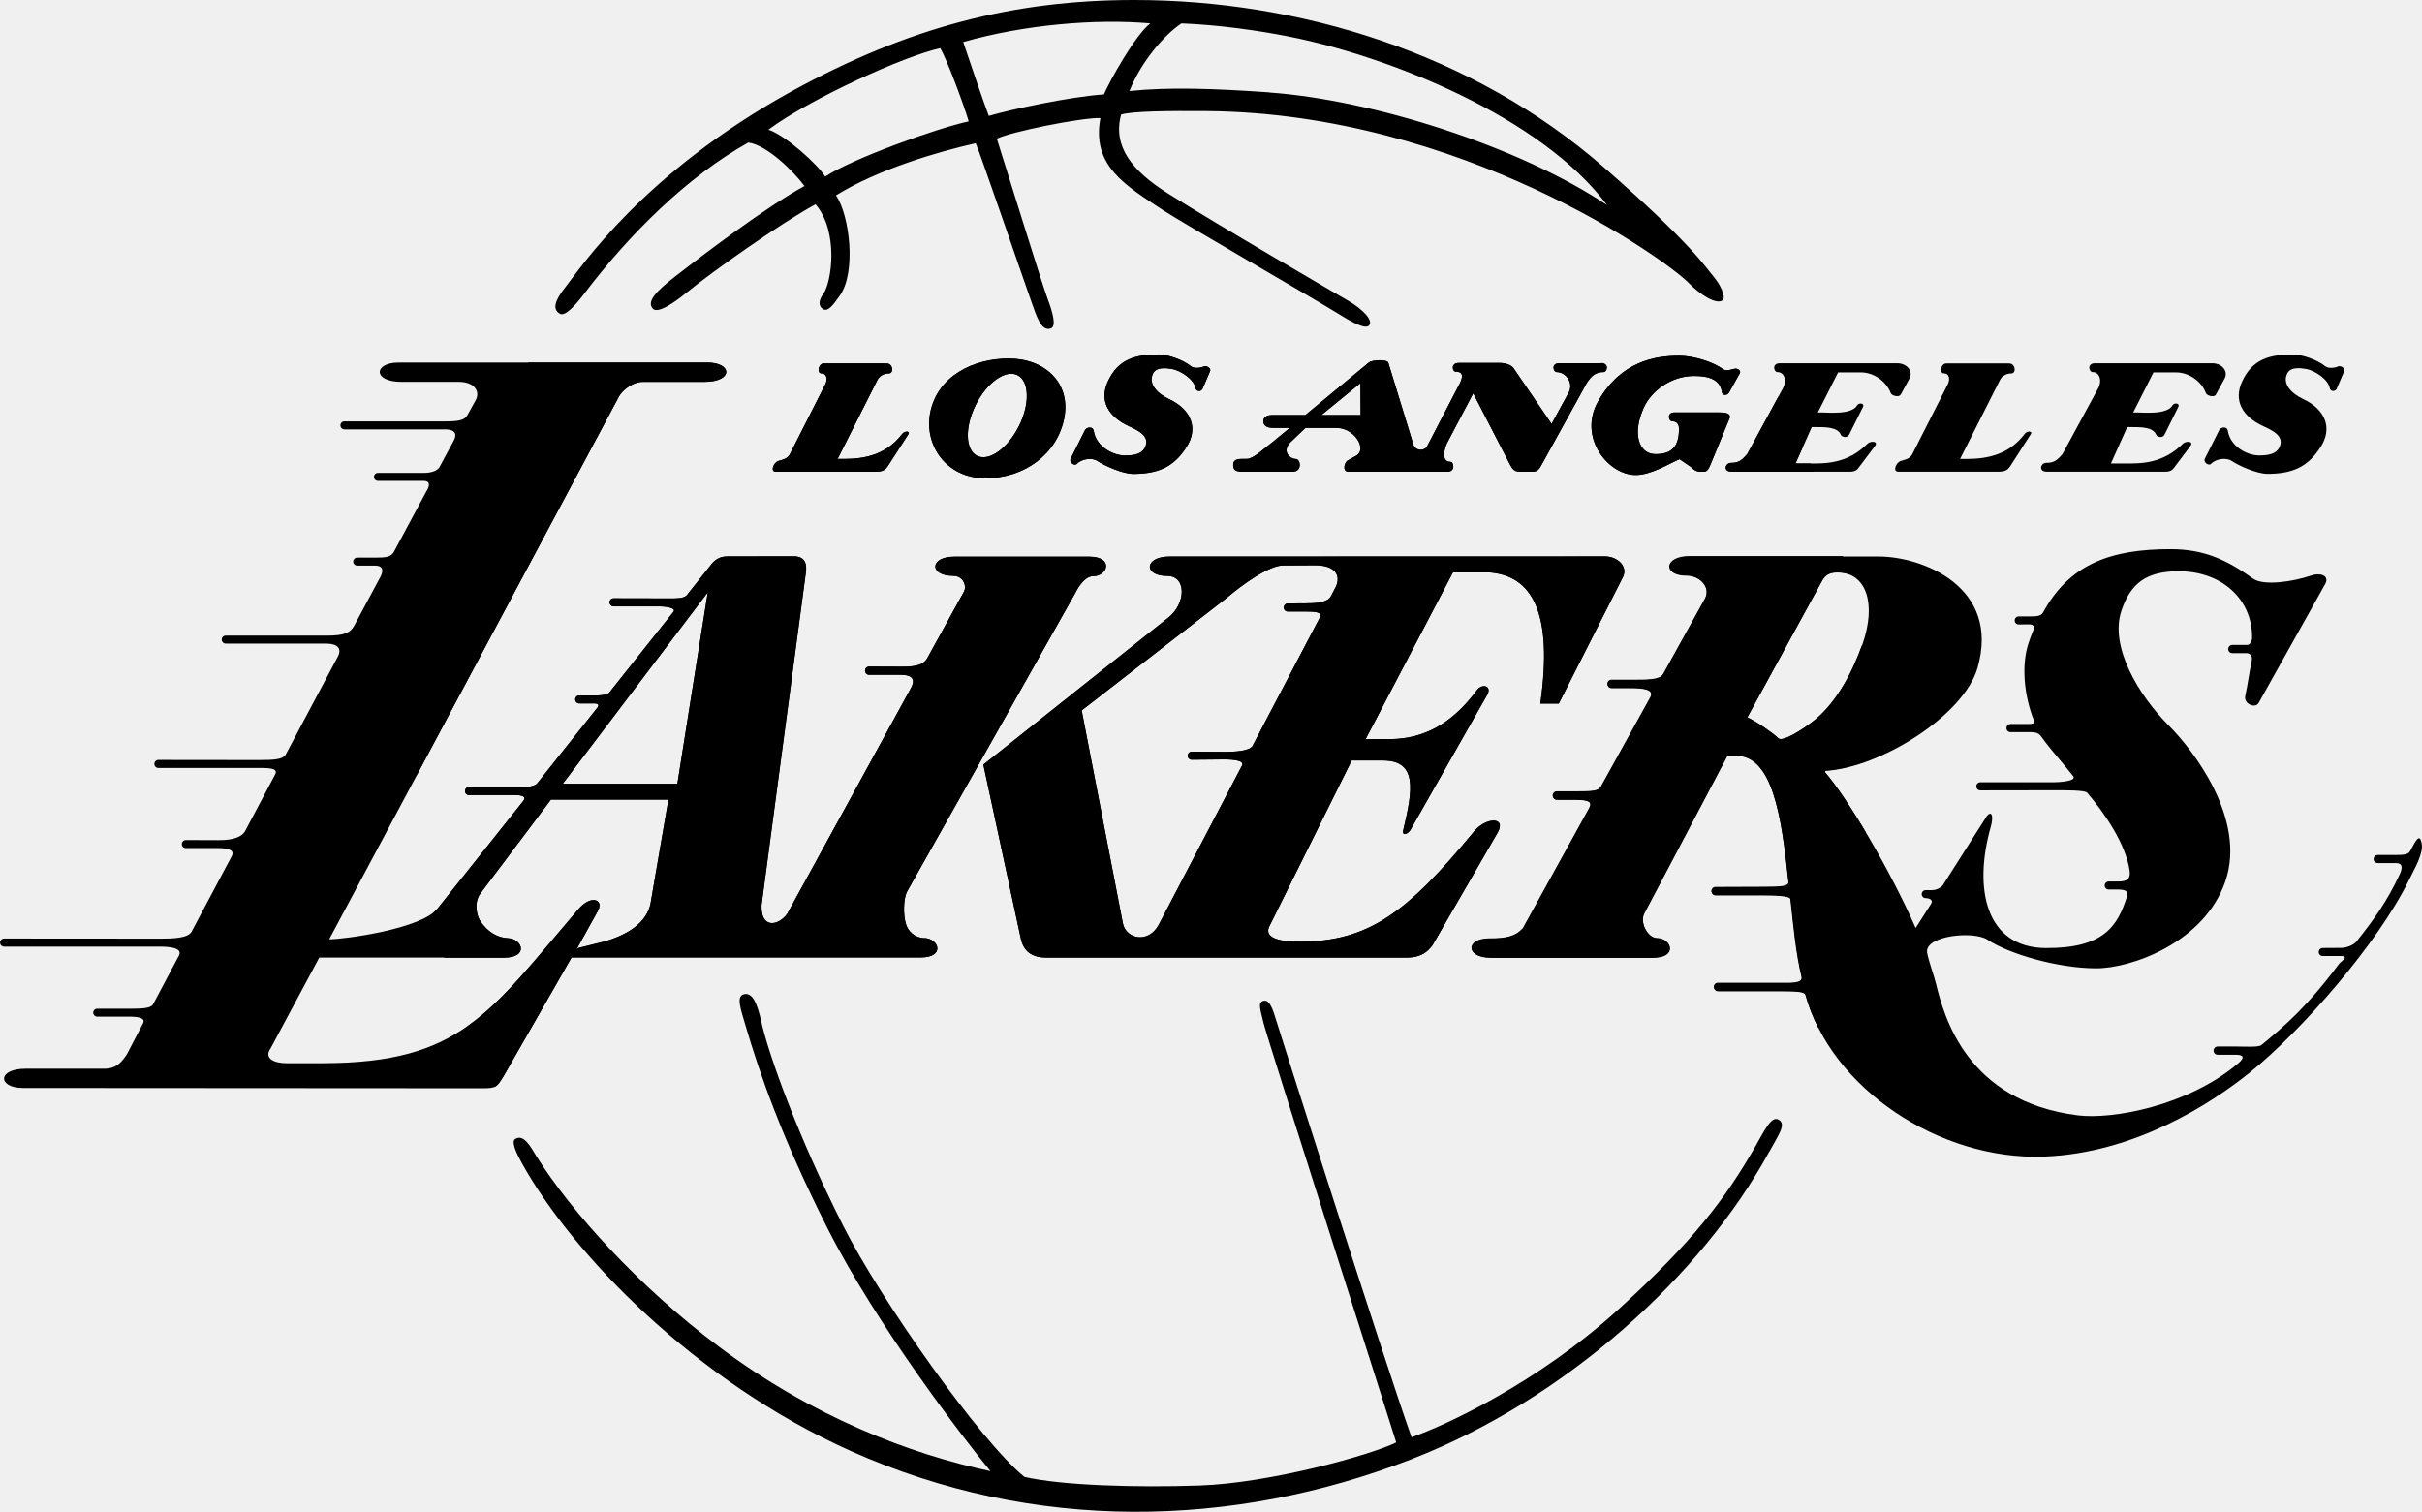
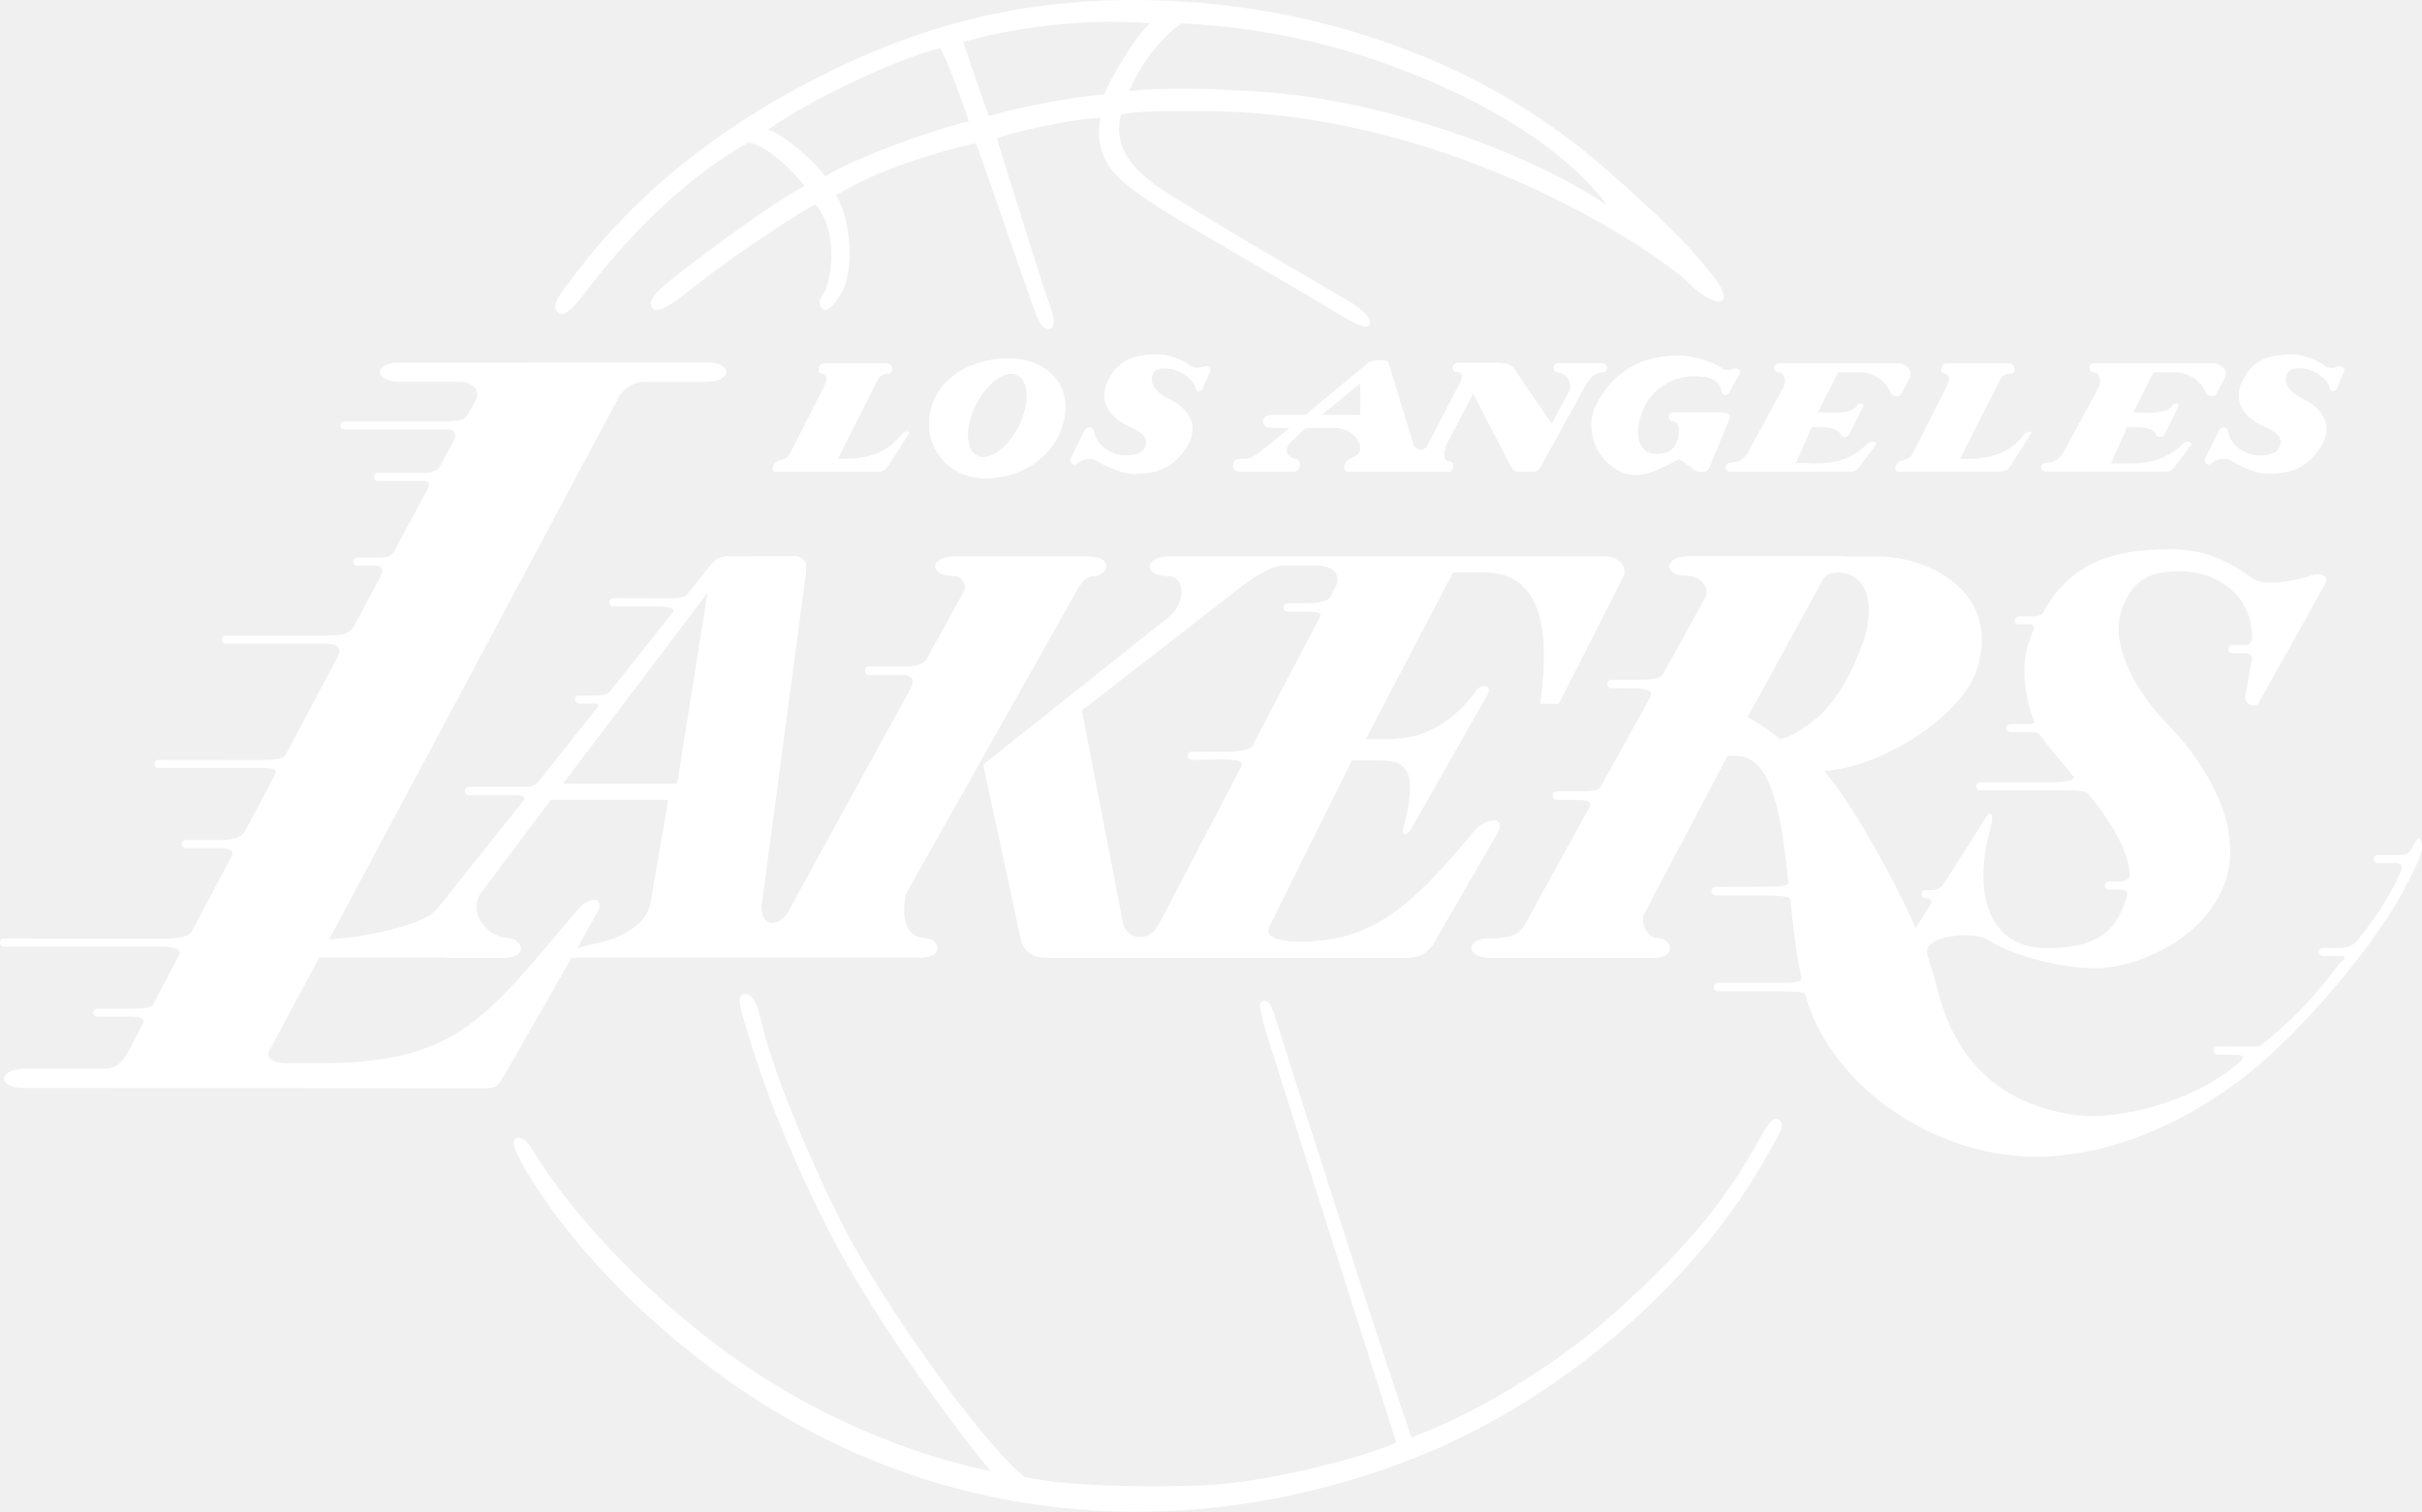
<svg xmlns="http://www.w3.org/2000/svg" id="Layer_1" version="1.1" viewBox="0 0 412.02 257.21">
  <defs>
    <style>
      .st0 {
        mask: url(#mask);
      }

-       .st1 {
+       .st1, .st2 {
        fill: #fff;
-       }
- 
-       .st1, .st2 {
        fill-rule: evenodd;
      }

      .st3 {
        mask: url(#mask-2);
      }

      .st4 {
        mask: url(#mask-3);
      }

      .st5 {
        mask: url(#mask-4);
      }

      .st6 {
        mask: url(#mask-5);
      }

      .st7 {
        mask: url(#mask-7);
      }

      .st8 {
        mask: url(#mask-6);
      }

      .st9 {
        mask: url(#mask-1);
      }

      .st10 {
        mask: url(#mask-9);
      }

      .st11 {
        mask: url(#mask-8);
      }

      .st12 {
        mask: url(#mask-10);
      }

      .st13 {
        mask: url(#mask-11);
      }
    </style>
    <mask id="mask" x="70.9" y="2.94" width="247.17" height="251.22" maskUnits="userSpaceOnUse">
      <g id="b">
        <path id="a" class="st1" d="M194.48,254.17c68.26,0,123.59-56.24,123.59-125.61S262.74,2.94,194.48,2.94c-68.24,0-123.58,56.24-123.58,125.61s55.33,125.61,123.58,125.61" />
      </g>
    </mask>
    <mask id="mask-1" x=".01" y="2.94" width="318.06" height="251.22" maskUnits="userSpaceOnUse">
      <g id="d">
        <path id="c" class="st1" d="M194.48,254.17c68.26,0,123.59-56.24,123.59-125.61S262.74,2.94,194.48,2.94c-68.24,0-123.58,56.24-123.58,125.61s55.33,125.61,123.58,125.61" />
      </g>
    </mask>
    <mask id="mask-2" x="70.9" y="2.94" width="341.08" height="251.22" maskUnits="userSpaceOnUse">
      <g id="f">
        <path id="e" class="st1" d="M194.48,254.17c68.26,0,123.59-56.24,123.59-125.61S262.74,2.94,194.48,2.94c-68.24,0-123.58,56.24-123.58,125.61s55.33,125.61,123.58,125.61" />
      </g>
    </mask>
    <mask id="mask-3" x="70.9" y="2.94" width="247.17" height="251.22" maskUnits="userSpaceOnUse">
      <g id="h">
        <path id="g" class="st1" d="M194.48,254.17c68.26,0,123.59-56.24,123.59-125.61S262.74,2.94,194.48,2.94c-68.24,0-123.58,56.24-123.58,125.61s55.33,125.61,123.58,125.61" />
      </g>
    </mask>
    <mask id="mask-4" x="70.9" y="2.94" width="247.17" height="251.22" maskUnits="userSpaceOnUse">
      <g id="j">
        <path id="i" class="st1" d="M194.48,254.17c68.26,0,123.59-56.24,123.59-125.61S262.74,2.94,194.48,2.94c-68.24,0-123.58,56.24-123.58,125.61s55.33,125.61,123.58,125.61" />
      </g>
    </mask>
    <mask id="mask-5" x="70.9" y="2.94" width="254.13" height="251.22" maskUnits="userSpaceOnUse">
      <g id="l">
        <path id="k" class="st1" d="M194.48,254.17c68.26,0,123.59-56.24,123.59-125.61S262.74,2.94,194.48,2.94c-68.24,0-123.58,56.24-123.58,125.61s55.33,125.61,123.58,125.61" />
      </g>
    </mask>
    <mask id="mask-6" x="70.9" y="2.94" width="247.17" height="251.22" maskUnits="userSpaceOnUse">
      <g id="n">
        <path id="m" class="st1" d="M194.48,254.17c68.26,0,123.59-56.24,123.59-125.61S262.74,2.94,194.48,2.94c-68.24,0-123.58,56.24-123.58,125.61s55.33,125.61,123.58,125.61" />
      </g>
    </mask>
    <mask id="mask-7" x="70.9" y="2.94" width="247.17" height="251.22" maskUnits="userSpaceOnUse">
      <g id="p">
        <path id="o" class="st1" d="M194.48,254.17c68.26,0,123.59-56.24,123.59-125.61S262.74,2.94,194.48,2.94c-68.24,0-123.58,56.24-123.58,125.61s55.33,125.61,123.58,125.61" />
      </g>
    </mask>
    <mask id="mask-8" x="70.9" y="2.94" width="247.17" height="251.22" maskUnits="userSpaceOnUse">
      <g id="r">
        <path id="q" class="st1" d="M194.48,254.17c68.26,0,123.59-56.24,123.59-125.61S262.74,2.94,194.48,2.94c-68.24,0-123.58,56.24-123.58,125.61s55.33,125.61,123.58,125.61" />
      </g>
    </mask>
    <mask id="mask-9" x="70.9" y="2.94" width="327.95" height="251.22" maskUnits="userSpaceOnUse">
      <g id="t">
        <path id="s" class="st1" d="M194.48,254.17c68.26,0,123.59-56.24,123.59-125.61S262.74,2.94,194.48,2.94c-68.24,0-123.58,56.24-123.58,125.61s55.33,125.61,123.58,125.61" />
      </g>
    </mask>
    <mask id="mask-10" x="70.9" y="2.94" width="274.68" height="251.22" maskUnits="userSpaceOnUse">
      <g id="v">
        <path id="u" class="st1" d="M194.48,254.17c68.26,0,123.59-56.24,123.59-125.61S262.74,2.94,194.48,2.94c-68.24,0-123.58,56.24-123.58,125.61s55.33,125.61,123.58,125.61" />
      </g>
    </mask>
    <mask id="mask-11" x="70.9" y="2.94" width="307.73" height="251.22" maskUnits="userSpaceOnUse">
      <g id="x">
        <path id="w" class="st1" d="M318.07,128.55c0-69.37-55.33-125.61-123.59-125.61-68.24,0-123.58,56.24-123.58,125.61s55.33,125.61,123.58,125.61,123.59-56.24,123.59-125.61Z" />
      </g>
    </mask>
  </defs>
  <path class="st2" d="M250.81,141.41c-11.54,14.02-18.09,18.82-29.82,18.82-3.99,0-6.07-.89-4.95-2.83l13.91-28h5.3c5.92,0,5.1,5,3.49,11.76-.28.95.43,1,1.13.18l13.22-23.26c.65-1.47-1.02-1.75-1.84-.65-6.62,9-13.6,8.33-16.53,8.33h-2.4l14.86-28.38h5.99c7.54.47,11.05,6.88,8.87,22.34h3.14l10.92-21.55c.89-1.82-.97-3.49-3.03-3.49l-74.12.02c-4.29,0-4.48,3.3-.36,3.3,3.34,0,3.16,4.78.16,7.1l-31.46,25.01,6.36,29.53c.46,2.23,1.9,3.29,4.35,3.29h61.29c2.53,0,3.57-1.03,4.39-2.08l11.1-19.19c1.54-2.76-2.03-2.58-3.96-.24M208.14,127.94l-5.4-.03c-.37,0-.68.3-.68.68s.31.68.68.68l5.47-.05c1.85,0,3.55.24,3.08,1.06l-14.17,27.09c-1.76,3.23-5.49,2.4-6.08-.18l-7.02-36.31,24.69-19.16c2.45-2.11,7.17-5.54,9.58-5.51l5.38-.03c3.27-.02,4.44,1.52,3.66,3.5l-.95,1.83c-.62,1.03-2.55,1.15-4.2,1.15l-3.1.02c-.39,0-.69.3-.69.69s.3.68.69.68h3.06c1.32,0,2.98.04,2.37,1.03l-11.45,21.85c-.53.86-2.91,1.01-4.92,1.01" />
  <path class="st2" d="M157.25,159.63c-1.67-.06-2.74-1.19-3.1-2.3-.53-1.58-.48-4.38.15-5.62l28.6-50.77c.46-.94,1.62-2.9,3.04-2.9,2.52,0,3.61-3.33-.67-3.33h-22.9c-4.28,0-4.32,3.26-.22,3.26,1.67,0,2.34,1.64,1.86,2.64l-6.32,11.48c-.79,1.26-2.54,1.35-4.39,1.35l-5.46-.02c-.38,0-.68.31-.68.69s.3.7.68.7h5.41c1.46,0,2.63.44,1.79,2.14l-21.1,38.52c-1.52,2.12-4.55,2.59-4.38-1.47l7.51-56.38c.29-1.76-.17-2.96-2.05-2.96l-11.32.02c-1.36,0-2.19.66-2.84,1.54l-4.05,5.09c-.53.53-1.67.52-2.92.52l-9.51-.02c-.38,0-.68.31-.68.68s.3.69.68.69h7.76c1.38,0,2.99.31,2.4.96l-10.89,13.71c-.33.37-1.38.48-2.03.48h-3.07c-.38,0-.69.3-.69.68s.31.68.69.68h2.57c.8,0,.8.4.49.76l-10.24,12.87c-.52.5-1.55.6-2.54.6h-9.04c-.37-.01-.68.29-.68.68s.31.68.68.68h7.76c1.18,0,2.09.21,1.47,1.01l-14.55,18.27c-2.73,3.49-15.9,5.26-18.47,5.26l49.2-92.17c.47-1.06,2.3-2.68,4.18-2.68h10.45c4.93,0,4.79-3.28.51-3.28h-52.52c-4.28,0-4.45,3.28.47,3.28h9.73c2.76,0,3.65,1.67,2.94,3.04l-1.4,2.54c-.46.82-1.12,1.15-3.78,1.15h-17.19c-.38,0-.68.29-.68.67s.3.69.68.69h17.14c.93,0,2.32.25,1.45,1.93l-2.41,4.47c-.41.68-1.46,1-2.67,1h-7.79c-.39-.01-.69.3-.69.67,0,.39.3.69.68.69h7.75c1.1,0,1.14.74.49,1.77l-5.53,10.3c-.47.88-1.37.99-3.13.99h-3.1c-.38-.01-.69.29-.69.68s.31.68.69.68h3.06c1.16,0,1.47.66.95,1.77l-4.54,8.46c-.67,1.2-1.64,1.68-4.66,1.68h-17.18c-.39-.01-.69.29-.69.67s.3.69.69.69h17.14c1.94.03,2.65.88,1.89,2.27l-8.88,16.69c-.53.74-1.97.85-4.44.85l-17.18-.02c-.38,0-.68.31-.68.69s.3.68.68.68h17.14c2.05,0,3.3.1,2.68,1.18l-5.1,9.63c-.94,1.47-3.58,1.47-4.6,1.47l-5.45-.02c-.37,0-.68.31-.68.69s.31.68.68.68h5.4c1.92,0,2.92.34,2.42,1.36l-6.83,12.85c-.61,1.14-3.28,1.2-5.34,1.2l-26.56-.02c-.37,0-.69.31-.69.7s.32.68.69.68h26.53c1.76.01,3.98.23,3.15,1.63l-4.35,8.2c-.41.68-1.9.73-4.04.73h-5.44c-.38-.01-.69.29-.69.67s.31.68.69.68h5.41c1.31,0,2.92.15,2.36,1.16l-2.73,5.24c-.88,1.3-1.75,2.46-3.86,2.46H4.39c-4.93,0-4.76,3.28-.48,3.28l78.28.05c2.29,0,2.36-.3,3.44-1.99l11.61-20.27h59.33c4.29.02,3.19-3.22.68-3.3h0ZM110.7,153.59c-.58,3.34-3.94,5.55-8.17,6.68l-4.36,1.08,3.58-6.46c.94-1.76-1.12-2.79-3.38-.18-15.15,17.68-19.99,26.13-43.35,26.19h-6.28c-1.9.01-3.99-.73-2.69-2.55l8.26-15.42h31.4c4.29,0,3.19-3.23.67-3.31-1.66-.06-3.48-1.01-4.76-3.05-.36-.56-1.14-2.8.08-4.53l12.02-16h19.99l-3.02,17.54h0ZM115.23,133.36h-19.5l24.67-32.58-5.17,32.57h0Z" />
  <path class="st2" d="M411.95,143.43c-.32-1.61-.9-.63-1.96,1.4-.33.62-1.36.64-2.38.64h-3.13c-.38.01-.69.32-.69.71,0,.37.31.67.69.67h3.09c1.16,0,1.19.79.64,1.96-2.16,4.61-4.39,7.69-7.34,11.39-.46.58-1.65,1.08-2.59,1.08l-3.15.02c-.38,0-.68.31-.68.69s.3.68.68.68h3.09c1.55,0-.02.95-.28,1.3-5.47,7.32-9.25,10.58-13.26,13.86-.47.38-2.74.24-4.33.23h-3.11c-.37.01-.68.32-.68.71,0,.37.31.69.68.69h3.07c2.34,0,.58,1.35.23,1.64-8.54,7.12-21.24,9.4-27.05,8.68-18.87-2.37-22.76-16.71-24.16-22.44-.28-1.2-1.19-3.66-1.49-5.17-.58-2.99,7.93-3.85,10.28-2.27,3.56,2.39,11.88,4.84,18.42,4.86,6.05.02,18.44-4.38,22.02-14.78,3.67-10.65-5.54-22.47-9.63-26.54-5.19-5.21-10.11-13.49-8.03-19.57,1.56-4.59,4.17-6.67,9.75-6.67,7.22,0,12.47,4.65,12.47,11.24,0,.59-.35,1.29-.83,1.29h-2.55c-.38,0-.69.33-.69.71s.31.69.69.69h2.39c.68,0,1.1.51.92,1.33-.46,2.2-.62,3.76-1.1,5.97-.28,1.28,1.6,2.17,2.25,1.23l11.35-20.29c.83-1.53-1-1.94-2.34-1.46-3.11,1.07-8.16,1.83-9.95.53-4.25-3.04-8.12-5-14.03-5-10.09,0-17.16,2.48-21.69,10.8-.35.65-1.34.64-2.19.64h-1.94c-.38,0-.68.3-.68.69s.3.68.68.68l1.65-.02c.7,0,1.18.2.83,1.02-.31.75-.6,1.53-.86,2.35-1.14,3.6-.77,8.65,1.03,13.15.12.3-.27.44-.96.44h-3.08c-.38,0-.69.31-.69.7s.3.68.68.68h3.09c1.4,0,1.73.15,2.31.97,1.6,2.24,3.23,3.91,5.27,6.52.65.81-2.11,1.05-3.57,1.04h-12.23c-.39,0-.68.31-.68.69s.29.69.68.69l12.38-.02c1.99,0,5.4-.03,5.79.41,2.98,3.46,6.61,8.79,7.23,13.28.17,1.3-.31,1.84-1.9,1.84h-1.66c-.38,0-.68.3-.68.68s.3.68.68.68h1.46c1.27,0,1.95.21,1.66,1.16-1.61,5.13-4.01,8.85-13.81,8.8-10.27-.06-12.36-10.15-9.36-20.67.59-2.09-.02-2.99-.97-1.34l-7.15,11.25c-.17.27-.86.91-1.95.91h-1.01c-.39,0-.68.3-.68.68s.31.68.68.68c.9,0,1.26.48.9.99l-2.61,4.09c-4.34-9.89-11.57-22.08-15.43-26.52l.06-.21c9.53-.58,23.58-9.51,25.89-17.5,3.99-13.86-9.45-18.98-16.79-18.98h-32.2c-4.28,0-4.6,3.26-.49,3.26,2.22,0,4.15,1.94,3.18,3.91l-7.13,12.87c-.59,1.05-2.81.99-5.68.99h-3.13c-.38,0-.68.31-.68.7s.31.68.68.68h3.07c2.05,0,4.32.12,3.55,1.6l-8.43,15.24c-.4.71-1.5.77-4.37.77h-3.11c-.38,0-.69.33-.69.71s.31.68.69.68h3.04c2.27,0,3.11.3,2.46,1.47l-11.27,20.41c-1.34,1.46-2.95,1.74-5.7,1.74-4.11,0-4.07,3.26.22,3.26h27.58c4.28,0,3.2-3.31.66-3.31-1.48,0-3.05-2.73-2.06-4.37l14.08-26.7h1.43c6.26,0,7.78,10.29,8.95,21.52.09.81-1.44.84-4.56.84l-7.82.03c-.38,0-.69.3-.69.68s.3.69.69.69h7.74c2.06,0,4.94.02,5.01.67.54,4.93.94,9.27,1.89,13.22.29,1.23-1.9,1.04-4.25,1.04h-9.97c-.38.01-.69.33-.69.69,0,.39.3.69.69.69h9.96c3.13.01,4.74.01,4.92.65,4.28,15.76,22.68,28.16,40.57,27.47,15.35-.58,28.33-8.95,34.95-14.28,8.84-7.1,21.81-21.96,27.1-32.76.95-1.98,2.52-4.52,2.16-6.28M308.76,122.5c-2.15,1.76-5.54,3.8-6.2,3.15-.92-.91-3.77-2.88-5.3-3.58l12.79-23.39c.53-.82,1.14-1.27,2.55-1.27,4.97,0,6.6,5.4,4.26,12.13-1.64,4.71-4.3,9.83-8.1,12.96" />
  <path class="st2" d="M153.44,73.88c-2.59,3.35-6.02,4.21-9.87,4.21h-1.08l6.78-13.45c.32-.62,1.04-1.1,1.93-1.1s.74-1.7-.37-1.7h-10.7c-.91,0-1.23,1.69-.38,1.69.91,0,1.08,1.01.64,1.86l-6.08,11.99c-.41.65-1.09.82-1.83,1.02-.9.23-1.52,1.85-.5,1.85h17.07c1.32,0,1.63-.48,1.98-.96l3.44-5.33c.49-.64-.54-.73-1.04-.09" />
  <path class="st2" d="M204.87,62.31c-.52.29-1.74.44-2.28,0-1.36-1.13-4.04-2-5.44-2-4.02,0-6.94.79-8.69,4.6-1.49,3.25.04,5.96,3.59,7.6,1.54.72,3.58,1.65,2.79,3.49-.57,1.36-2.14,1.5-3.57,1.49-1.9-.02-4.77-1.46-5.21-4.15-.15-.88-1.17-.67-1.47-.21l-2.43,4.85c-.38.64.62,1.35,1.02.94.82-.88,2.6-1.1,3.48-.51,1.22.81,4.34,2.23,6.18,2.21,4.08-.03,6.78-1.07,9.01-4.58,2.04-3.19.79-6.36-2.94-8.12-1.97-.92-3.65-2.56-2.77-4.37.58-1.17,2.32-.92,3.19-.77,1.67.29,3.8,1.85,4.04,3.23.1.59.84.7,1.18.18l1.28-2.99c.29-.58-.65-1.03-.97-.86" />
  <path class="st2" d="M323.35,67.13l1.49-2.74c.65-1.21-.41-2.58-2.12-2.58h-19.93c-1.43,0-1.02,1.5-.44,1.5,1.28,0,1.66,1.57.88,2.89l-5.99,11.04c-.9,1.06-1.47,1.51-2.75,1.51-1.03,0-1.4,1.5.04,1.5h20.2c.82,0,1.18-.29,1.47-.7l2.75-3.65c.67-.88-.78-.88-1.22-.44-3.48,3.49-7.21,3.4-9.92,3.4h-2.36l2.76-6.19h.6c1.77,0,3.82-.02,4.36,1.34.14.32,1.01.58,1.37,0l2.36-4.73c.38-.7-.67-.82-.97-.32-.92,1.66-5.02,1.21-6.09,1.21h-.6l3.45-6.81h3.84c2.38,0,4.44,1.68,5.12,3.53.16.44,1.43.79,1.69.23" />
  <path class="st2" d="M272.34,61.81h-7.09c-1.44,0-1.01,1.5-.43,1.5,1.52,0,2.9,1.78,2.07,3.43l-2.94,5.38-6.48-9.5c-.43-.58-1.45-.87-2.33-.87h-6.98c-1.43,0-1.1,1.49-.52,1.49,1.48,0,1.1,1.1.74,1.9l-5.57,10.72c-.36.86-1.86.97-2.34-.11l-4.3-14.05c-.17-.56-2.69-.53-3.33,0l-10.78,8.91h-5.6c-1.1,0-1.54.46-1.54,1.05s.42,1.13,1.59,1.13h2.92s-2.92,2.4-2.92,2.4c-1.61,1.2-3.27,2.87-4.39,2.87h-.67c-1.06,0-1.66.17-1.66,1.02s.45,1.14,1.45,1.14h8.7c1.64,0,1.32-2.14.5-2.14-.91,0-2.4-1.15-1.01-2.76l2.66-2.54h5.24c3.1,0,5.28,3.6,3.42,4.72l-1.43.79c-.68.35-.97,1.93,0,1.93h17c1.27,0,1.01-1.66.42-1.66-1.74,0-.92-2.51-.58-3.18l4.46-8.48,6.28,12.18c.4.76.78,1.14,1.51,1.14h2.4c.76,0,1.02-.44,1.37-1.03l7.14-12.93c1.16-2.31,2.04-2.98,3.49-2.98.59,0,1-1.52-.45-1.52l-.02.02ZM224.78,70.62l6.65-5.43.03,5.43h-6.68Z" />
  <path class="st2" d="M171.61,61c-5.98,0-12.14,2.95-13.37,9.23-1.07,5.47,2.71,11.14,9.4,11.14s12.23-4.17,13.41-10.2c1.18-6.06-3.32-10.17-9.42-10.17M173.32,72.52c-1.9,3.79-5.07,6.05-7.1,5.03-2.01-1.02-2.11-4.91-.21-8.7,1.89-3.78,5.06-6.04,7.09-5.02,2.02,1.02,2.12,4.91.23,8.7" />
  <path class="st2" d="M292.56,70.17h-7.68c-1.43,0-1.01,1.5-.44,1.5.61,0,1.18.32,1.18,1.29,0,3.11-1.31,4.3-3.99,4.3-2.92,0-3.98-3.55-2.01-7.91,1.26-2.79,4.59-5.39,8.53-5.39,2.43,0,4.47.52,4.77,2.79.08.56.92.56,1.2.04l1.83-3.27c.21-.35-.11-.76-.67-.8-.46-.03-1.52.58-2.2.07-1.54-1.14-4.88-2.26-7.41-2.26-4.13,0-9.89.94-13.78,7.7-3.51,6.12,1.61,12.58,6.36,12.59,2.64,0,5.7-1.95,7.46-2.69l1.96,1.34c.28.35.9.79,1.49.79h.73c.68,0,.95-.92,1.21-1.51l3.01-7.31c.39-.73.17-1.26-1.53-1.26" />
  <path class="st2" d="M397.82,62.31c-.52.29-1.74.44-2.27,0-1.36-1.13-4.04-2-5.44-2-4.02,0-6.94.79-8.69,4.6-1.5,3.25.04,5.96,3.59,7.6,1.55.72,3.59,1.65,2.8,3.49-.58,1.36-2.17,1.5-3.59,1.49-1.9-.02-4.77-1.46-5.22-4.15-.14-.88-1.17-.67-1.45-.21l-2.44,4.85c-.39.64.62,1.35,1.02.94.82-.88,2.61-1.1,3.49-.51,1.2.81,4.31,2.23,6.18,2.21,4.07-.03,6.76-1.07,8.99-4.58,2.05-3.19.79-6.36-2.93-8.12-1.97-.92-3.66-2.56-2.77-4.37.57-1.17,2.33-.92,3.2-.77,1.65.29,3.79,1.85,4.03,3.23.1.59.84.7,1.17.18l1.28-2.99c.29-.58-.65-1.03-.97-.86" />
  <path class="st2" d="M344.39,73.88c-2.58,3.35-6.02,4.21-9.87,4.21h-1.08l6.79-13.45c.32-.62,1.03-1.1,1.92-1.1s.74-1.7-.38-1.7h-10.69c-.91,0-1.23,1.69-.38,1.69.91,0,1.08,1.01.64,1.86l-6.08,11.99c-.42.65-1.08.82-1.83,1.02-.91.23-1.52,1.85-.5,1.85h17.08c1.32,0,1.64-.48,1.98-.96l3.42-5.33c.51-.64-.54-.73-1.04-.09" />
  <path class="st2" d="M370.15,63.36c2.38,0,4.44,1.68,5.11,3.53.15.44,1.43.8,1.7.24l1.49-2.74c.64-1.21-.42-2.58-2.12-2.58h-19.93c-1.43,0-1.02,1.5-.43,1.5,1.29,0,1.67,1.57.89,2.89l-5.99,11.04c-.89,1.06-1.47,1.51-2.75,1.51-1.02,0-1.39,1.5.06,1.5h20.2c.82,0,1.19-.29,1.48-.7l2.75-3.65c.67-.88-.78-.88-1.22-.44-3.49,3.49-7.23,3.4-9.93,3.4h-2.36l2.77-6.19h.59c1.77,0,3.82-.02,4.36,1.34.14.32,1.02.58,1.37,0l2.35-4.73c.39-.7-.68-.82-.96-.32-.94,1.66-5.03,1.21-6.11,1.21h-.58l3.45-6.81h3.84s-.02.01-.02.01Z" />
  <g class="st0">
    <path class="st2" d="M250.81,141.41c-11.54,14.02-18.09,18.82-29.82,18.82-4,0-6.07-.9-4.95-2.83l13.9-28.01h5.3c5.92,0,5.1,5,3.49,11.76-.29.95.43,1,1.13.18l13.22-23.27c.64-1.47-1.03-1.75-1.84-.64-6.62,9-13.6,8.33-16.53,8.33h-2.4l14.86-28.38h5.99c7.54.47,11.05,6.88,8.87,22.34h3.14l10.92-21.55c.88-1.82-.98-3.49-3.03-3.49l-74.12.02c-4.29,0-4.48,3.3-.37,3.3,3.33,0,3.16,4.79.16,7.1l-31.45,25.01,6.36,29.54c.46,2.23,1.9,3.29,4.35,3.29h61.29c2.53,0,3.57-1.03,4.39-2.08l11.1-19.19c1.54-2.76-2.02-2.59-3.96-.25M208.12,127.92l-5.4-.03c-.37,0-.68.3-.68.68s.31.68.68.68l5.47-.05c1.85,0,3.55.24,3.08,1.06l-14.17,27.1c-1.75,3.23-5.48,2.41-6.07-.18l-7.02-36.31,24.69-19.16c2.45-2.11,7.17-5.54,9.58-5.5l5.38-.03c3.27-.02,4.44,1.51,3.66,3.5l-.95,1.83c-.62,1.03-2.55,1.15-4.19,1.15l-3.1.02c-.38,0-.68.3-.68.69s.3.68.69.68h3.06c1.32,0,2.99.03,2.38,1.03l-11.45,21.85c-.53.85-2.91,1.01-4.92,1.01" />
  </g>
  <g class="st9">
    <path class="st2" d="M157.25,159.63c-1.67-.06-2.74-1.19-3.1-2.3-.53-1.58-.48-4.38.15-5.62l28.6-50.77c.46-.94,1.62-2.9,3.04-2.9,2.52,0,3.61-3.32-.67-3.32h-22.9c-4.28,0-4.33,3.26-.22,3.26,1.67,0,2.33,1.64,1.86,2.64l-6.33,11.48c-.79,1.25-2.54,1.35-4.39,1.35l-5.45-.02c-.38,0-.68.31-.68.69s.3.7.68.7h5.41c1.46,0,2.63.44,1.78,2.14l-21.11,38.5c-1.52,2.12-4.55,2.59-4.38-1.47l7.51-56.38c.29-1.76-.17-2.96-2.05-2.96l-11.31.02c-1.35,0-2.19.66-2.84,1.54l-4.04,5.09c-.53.53-1.67.52-2.93.52l-9.51-.02c-.38,0-.68.31-.68.68s.3.69.68.69h7.76c1.38,0,2.99.32,2.4.97l-10.89,13.71c-.33.37-1.38.48-2.03.48h-3.07c-.38-.01-.69.3-.69.67s.31.68.69.68h2.57c.79.01.8.4.48.76l-10.23,12.88c-.52.5-1.55.6-2.54.6h-9.04c-.37,0-.68.29-.68.68s.31.68.68.68h7.76c1.18,0,2.09.21,1.47,1l-14.55,18.28c-2.73,3.49-15.9,5.26-18.47,5.26l49.2-92.17c.47-1.06,2.3-2.68,4.18-2.68h10.45c4.93,0,4.79-3.28.51-3.28h-52.52c-4.28,0-4.45,3.28.47,3.28h9.73c2.76,0,3.65,1.67,2.94,3.04l-1.39,2.54c-.46.82-1.11,1.15-3.78,1.15h-17.18c-.38-.01-.68.29-.68.67s.31.69.69.69h17.14c.93,0,2.33.25,1.45,1.92l-2.41,4.47c-.4.68-1.46,1-2.67,1l-7.78-.02c-.38,0-.69.31-.69.68,0,.39.3.69.69.69h7.75c1.11.01,1.14.74.49,1.76l-5.53,10.3c-.47.88-1.37,1-3.13,1h-3.1c-.39-.01-.69.29-.69.68s.3.69.69.69h3.06c1.16,0,1.47.66.95,1.77l-4.55,8.46c-.68,1.2-1.64,1.68-4.67,1.68l-17.18-.02c-.39,0-.69.31-.69.69s.3.68.69.68h17.14c1.93.04,2.65.89,1.89,2.28l-8.87,16.69c-.52.74-1.97.85-4.44.85l-17.18-.02c-.38,0-.68.31-.68.7s.3.67.68.67h17.14c2.05,0,3.3.1,2.68,1.18l-5.1,9.63c-.95,1.47-3.58,1.47-4.61,1.47h-5.45c-.37-.01-.68.29-.68.68s.31.68.68.68h5.4c1.91,0,2.92.33,2.42,1.36l-6.83,12.85c-.62,1.14-3.28,1.2-5.34,1.2l-26.57-.02c-.37,0-.69.31-.69.69s.32.68.69.68h26.53c1.76,0,3.98.22,3.15,1.63l-4.35,8.21c-.41.68-1.9.73-4.05.73h-5.44c-.38,0-.69.29-.69.67s.31.68.69.68h5.41c1.31,0,2.92.15,2.36,1.16l-2.73,5.24c-.88,1.31-1.75,2.46-3.86,2.46H4.39c-4.93,0-4.76,3.28-.48,3.28l78.28.05c2.29,0,2.36-.3,3.44-2l11.6-20.26h59.33c4.29.01,3.18-3.22.67-3.3h0ZM110.7,153.59c-.58,3.35-3.94,5.56-8.17,6.68l-4.35,1.09,3.58-6.45c.94-1.76-1.12-2.79-3.38-.18-15.15,17.68-19.99,26.13-43.35,26.2h-6.28c-1.9,0-3.99-.73-2.7-2.55l8.27-15.42h31.4c4.28,0,3.19-3.23.67-3.31-1.66-.06-3.48-1.01-4.76-3.05-.37-.56-1.15-2.8.07-4.53l12.02-16.01h19.99l-3.02,17.54h.01ZM115.23,133.36h-19.5l24.67-32.57-5.17,32.58h0Z" />
  </g>
  <g class="st3">
    <path class="st2" d="M411.95,143.43c-.32-1.61-.9-.63-1.96,1.4-.32.61-1.35.63-2.38.63h-3.13c-.39.01-.7.32-.7.71,0,.37.31.67.69.67h3.08c1.17,0,1.19.78.64,1.96-2.16,4.6-4.39,7.69-7.34,11.39-.46.58-1.65,1.08-2.59,1.08l-3.16.02c-.38,0-.68.3-.68.69s.3.68.68.68h3.09c1.55,0-.02.95-.28,1.3-5.47,7.31-9.25,10.58-13.27,13.85-.47.38-2.74.24-4.33.23h-3.11c-.37,0-.68.32-.68.71s.31.69.68.69h3.07c2.34,0,.58,1.34.23,1.63-8.54,7.12-21.24,9.41-27.05,8.68-18.87-2.37-22.76-16.71-24.16-22.44-.28-1.2-1.19-3.66-1.49-5.18-.58-3,7.93-3.85,10.28-2.27,3.56,2.38,11.88,4.84,18.42,4.85,6.05.02,18.44-4.38,22.02-14.79,3.67-10.64-5.54-22.46-9.63-26.54-5.19-5.21-10.11-13.49-8.03-19.56,1.56-4.59,4.16-6.67,9.75-6.67,7.22,0,12.47,4.65,12.47,11.24,0,.59-.35,1.29-.83,1.29h-2.55c-.38.01-.69.33-.69.7s.31.69.69.69h2.39c.68,0,1.11.51.93,1.33-.46,2.2-.62,3.75-1.1,5.97-.29,1.28,1.59,2.17,2.24,1.24l11.35-20.29c.82-1.53-1-1.94-2.35-1.46-3.11,1.07-8.16,1.82-9.95.53-4.25-3.05-8.12-5-14.03-5-10.1,0-17.16,2.48-21.69,10.79-.35.66-1.34.65-2.19.65h-1.94c-.38,0-.68.29-.68.68s.3.68.68.68l1.65-.02c.7,0,1.18.2.83,1.02-.31.75-.59,1.53-.85,2.35-1.14,3.6-.77,8.65,1.03,13.15.12.3-.27.44-.96.44h-3.09c-.38,0-.69.31-.69.69s.31.68.69.68h3.08c1.4,0,1.73.15,2.31.97,1.6,2.24,3.23,3.91,5.27,6.52.65.81-2.1,1.04-3.57,1.04h-12.22c-.39,0-.68.31-.68.68s.3.69.68.69h12.38c1.99,0,5.41-.04,5.79.4,2.99,3.46,6.61,8.79,7.23,13.27.17,1.3-.31,1.84-1.9,1.84h-1.66c-.38,0-.68.3-.68.69s.31.68.68.68h1.46c1.26,0,1.95.21,1.65,1.15-1.61,5.13-4.01,8.85-13.81,8.8-10.27-.06-12.36-10.14-9.36-20.66.58-2.09-.03-2.99-.97-1.34l-7.15,11.24c-.18.27-.87.91-1.96.91h-1c-.39,0-.68.31-.68.68s.31.69.68.69c.9,0,1.26.48.9.99l-2.61,4.09c-4.33-9.9-11.57-22.08-15.43-26.52l.07-.21c9.53-.58,23.58-9.52,25.89-17.5,3.99-13.86-9.45-18.98-16.78-18.98h-32.21c-4.28,0-4.6,3.26-.49,3.26,2.22,0,4.16,1.94,3.18,3.91l-7.13,12.87c-.59,1.06-2.81.99-5.68.99h-3.13c-.37,0-.68.3-.68.69s.31.69.68.69h3.07c2.05,0,4.31.12,3.55,1.59l-8.44,15.25c-.4.71-1.5.77-4.37.77h-3.11c-.38,0-.69.33-.69.71s.31.69.69.69h3.04c2.27,0,3.11.3,2.46,1.47l-11.26,20.41c-1.34,1.46-2.95,1.74-5.7,1.74-4.11,0-4.07,3.26.22,3.26h27.58c4.29,0,3.2-3.32.66-3.32-1.47,0-3.05-2.73-2.05-4.37l14.08-26.71h1.43c6.26,0,7.78,10.29,8.95,21.52.09.81-1.44.84-4.57.84l-7.83.03c-.38,0-.69.3-.69.68s.3.69.68.69h7.73c2.07,0,4.94.02,5.01.67.54,4.93.94,9.27,1.89,13.22.29,1.23-1.9,1.04-4.25,1.04h-9.97c-.38,0-.69.33-.69.69,0,.39.31.7.69.7h9.96c3.13,0,4.75,0,4.93.65,4.29,15.75,22.69,28.15,40.57,27.47,15.36-.59,28.33-8.95,34.96-14.28,8.84-7.1,21.81-21.96,27.1-32.76.95-1.98,2.52-4.52,2.15-6.28M308.74,122.46c-2.15,1.76-5.54,3.8-6.2,3.16-.92-.91-3.77-2.88-5.3-3.58l12.8-23.4c.53-.82,1.14-1.27,2.54-1.27,4.97,0,6.6,5.4,4.26,12.13-1.64,4.72-4.3,9.83-8.1,12.97" />
  </g>
  <g class="st4">
    <path class="st2" d="M153.44,73.88c-2.6,3.35-6.02,4.21-9.87,4.21h-1.08l6.78-13.45c.32-.62,1.04-1.1,1.93-1.1s.74-1.7-.37-1.7h-10.7c-.91,0-1.23,1.7-.38,1.7.91,0,1.08,1.01.64,1.87l-6.07,11.98c-.42.65-1.09.82-1.83,1.02-.9.23-1.52,1.85-.5,1.85h17.07c1.32,0,1.63-.48,1.98-.96l3.44-5.33c.5-.64-.54-.73-1.03-.09" />
  </g>
  <g class="st5">
    <path class="st2" d="M204.87,62.31c-.52.29-1.74.44-2.28,0-1.36-1.13-4.04-2-5.44-2-4.02,0-6.94.8-8.69,4.6-1.49,3.25.04,5.97,3.58,7.61,1.54.72,3.58,1.65,2.8,3.5-.57,1.36-2.14,1.5-3.56,1.49-1.9-.02-4.77-1.46-5.21-4.15-.15-.88-1.17-.67-1.47-.2l-2.43,4.85c-.38.64.62,1.36,1.02.93.82-.88,2.6-1.1,3.48-.51,1.22.81,4.34,2.22,6.18,2.21,4.08-.04,6.78-1.08,9.02-4.59,2.04-3.19.78-6.36-2.94-8.12-1.97-.92-3.65-2.56-2.78-4.37.58-1.17,2.32-.92,3.19-.78,1.67.29,3.8,1.85,4.04,3.23.11.59.85.71,1.18.18l1.28-2.99c.29-.58-.65-1.03-.97-.86" />
  </g>
  <g class="st6">
    <path class="st2" d="M323.35,67.12l1.49-2.74c.65-1.21-.41-2.58-2.12-2.58h-19.94c-1.43,0-1.02,1.5-.43,1.5,1.28,0,1.66,1.57.88,2.89l-5.99,11.04c-.89,1.07-1.46,1.52-2.75,1.52-1.03,0-1.4,1.5.04,1.5h20.2c.82,0,1.18-.29,1.47-.7l2.74-3.65c.67-.87-.78-.87-1.22-.44-3.49,3.49-7.22,3.4-9.93,3.4h-2.35l2.76-6.19h.6c1.77,0,3.81-.02,4.36,1.34.14.32,1.01.58,1.37,0l2.36-4.73c.38-.7-.68-.82-.97-.32-.92,1.67-5.03,1.22-6.09,1.22h-.6l3.45-6.8h3.84c2.39,0,4.44,1.69,5.12,3.53.16.44,1.44.79,1.69.23" />
  </g>
  <g class="st8">
    <path class="st2" d="M272.34,61.81h-7.09c-1.44,0-1.01,1.5-.43,1.5,1.52,0,2.9,1.78,2.07,3.43l-2.94,5.39-6.48-9.5c-.43-.58-1.45-.87-2.33-.87h-6.98c-1.43,0-1.1,1.49-.52,1.49,1.48,0,1.1,1.11.74,1.9l-5.57,10.72c-.36.86-1.86.97-2.34-.12l-4.3-14.04c-.18-.56-2.7-.53-3.34,0l-10.78,8.92h-5.6c-1.1,0-1.55.46-1.55,1.05s.42,1.13,1.59,1.13h2.92s-2.92,2.41-2.92,2.41c-1.61,1.2-3.27,2.88-4.39,2.88h-.66c-1.06,0-1.66.17-1.66,1.02s.45,1.14,1.45,1.14h8.7c1.64,0,1.32-2.14.5-2.14-.91,0-2.4-1.15-1.01-2.76l2.66-2.54h5.24c3.1,0,5.28,3.6,3.43,4.72l-1.43.79c-.68.35-.97,1.93,0,1.93h17c1.27,0,1.01-1.67.42-1.67-1.73,0-.91-2.52-.58-3.18l4.46-8.48,6.28,12.18c.4.76.78,1.14,1.51,1.14h2.4c.76,0,1.02-.44,1.37-1.03l7.14-12.92c1.16-2.31,2.04-2.97,3.49-2.97.59,0,1-1.52-.45-1.52v.02ZM224.78,70.62l6.65-5.44.03,5.43h-6.68Z" />
  </g>
  <g class="st7">
    <path class="st2" d="M171.61,61c-5.98,0-12.14,2.95-13.37,9.23-1.07,5.47,2.71,11.14,9.39,11.14s12.22-4.16,13.4-10.19c1.18-6.06-3.32-10.17-9.42-10.17M173.31,72.53c-1.9,3.78-5.08,6.05-7.1,5.03-2.01-1.02-2.11-4.91-.21-8.7,1.89-3.78,5.07-6.04,7.09-5.02,2.02,1.02,2.12,4.91.23,8.7" />
  </g>
  <g class="st11">
    <path class="st2" d="M292.56,70.17h-7.68c-1.43,0-1.01,1.5-.43,1.5.61,0,1.18.32,1.18,1.3,0,3.11-1.31,4.31-3.99,4.31-2.92,0-3.98-3.56-2-7.91,1.26-2.79,4.59-5.39,8.53-5.39,2.43,0,4.47.52,4.77,2.79.07.56.92.56,1.2.03l1.83-3.27c.2-.35-.12-.76-.67-.8-.47-.03-1.52.57-2.21.06-1.54-1.14-4.88-2.26-7.41-2.26-4.13,0-9.9.93-13.78,7.7-3.51,6.11,1.61,12.58,6.36,12.58,2.64.01,5.71-1.95,7.46-2.69l1.96,1.34c.28.35.9.79,1.49.79h.73c.68,0,.95-.92,1.21-1.5l3.01-7.31c.39-.74.17-1.26-1.54-1.26" />
  </g>
  <g class="st10">
    <path class="st2" d="M397.82,62.31c-.51.29-1.74.44-2.27,0-1.36-1.13-4.04-2-5.44-2-4.02,0-6.94.8-8.69,4.6-1.5,3.25.04,5.97,3.58,7.61,1.55.72,3.59,1.65,2.8,3.5-.58,1.36-2.16,1.5-3.58,1.49-1.9-.02-4.77-1.46-5.21-4.15-.14-.88-1.17-.67-1.45-.2l-2.44,4.85c-.38.64.62,1.36,1.02.93.82-.88,2.61-1.1,3.49-.51,1.21.81,4.31,2.22,6.18,2.21,4.07-.04,6.77-1.08,8.99-4.59,2.05-3.19.79-6.36-2.93-8.12-1.97-.92-3.65-2.56-2.77-4.37.57-1.17,2.33-.92,3.2-.78,1.65.29,3.79,1.85,4.03,3.23.1.59.85.71,1.17.18l1.28-2.99c.28-.58-.66-1.03-.98-.86" />
  </g>
  <g class="st12">
    <path class="st2" d="M344.39,73.88c-2.58,3.35-6.02,4.21-9.87,4.21h-1.08l6.8-13.45c.33-.62,1.03-1.1,1.92-1.1s.74-1.7-.37-1.7h-10.69c-.91,0-1.23,1.7-.38,1.7.92,0,1.09,1.01.64,1.87l-6.07,11.99c-.41.65-1.07.82-1.83,1.02-.9.23-1.52,1.85-.49,1.85h17.08c1.32,0,1.64-.48,1.98-.96l3.42-5.33c.51-.64-.54-.73-1.04-.08" />
  </g>
  <g class="st13">
    <path class="st2" d="M370.15,63.36c2.38,0,4.44,1.68,5.11,3.53.15.44,1.43.8,1.7.24l1.49-2.74c.64-1.21-.42-2.58-2.12-2.58h-19.93c-1.44,0-1.02,1.5-.43,1.5,1.29,0,1.67,1.57.89,2.89l-5.99,11.04c-.89,1.07-1.48,1.52-2.75,1.52-1.02,0-1.39,1.5.06,1.5h20.2c.82,0,1.19-.29,1.48-.7l2.75-3.65c.67-.87-.78-.87-1.22-.44-3.49,3.49-7.23,3.4-9.92,3.4h-2.36l2.77-6.19h.59c1.77,0,3.82-.02,4.36,1.34.14.32,1.02.58,1.37,0l2.35-4.73c.39-.7-.67-.82-.96-.32-.94,1.67-5.02,1.22-6.11,1.22h-.58l3.45-6.8h3.84s-.02-.02-.02-.02Z" />
  </g>
  <path class="st2" d="M291.63,47.21c-1.53-1.77-3.65-5.53-18.85-18.8C250.41,8.9,220.79,0,192.96,0c-20.51,0-38.47,4.62-58.35,15.57-25.33,13.97-35.83,30.02-38.42,33.28-1.92,2.4-2.2,3.8-.95,4.53.89.51,2.59-1.36,4.19-3.46,7.54-9.97,17.45-19.85,27.88-25.67,3.24.47,7.78,5,9.54,7.4-6.67,3.64-17.73,12.08-21.92,15.33-3.62,2.8-4.87,4.38-3.89,5.52.82.94,3.58-.92,5.9-2.82,4-3.29,15.91-11.74,21.8-14.92,4.01,4.7,2.72,13.38,1.3,15.27-.76,1.01-.88,2.09,0,2.58.82.47,1.72-.72,2.89-2.41,2.72-3.95,1.63-13.51-.71-16.96,7.19-4.47,17.51-7.46,23.76-8.87.53,1,8.11,23.16,9.55,27.18.79,2.2,1.57,4.84,3.18,4.35,1.08-.32.37-2.75-.53-5.16-1.11-3.01-6.84-21.62-8.6-27.13,2.06-1.12,14.51-3.65,17.62-3.52-1.53,8.1,4.2,11.42,10.67,15.68,3.45,2.26,25.31,14.84,29.89,17.67,2.6,1.62,4.63,2.65,5.18,1.88.64-.88-1.13-2.7-3.54-4.12-1.92-1.12-22.27-12.94-30.77-18.32-6.09-3.85-9.37-7.98-7.91-13.39,2.01-.59,8.14-.63,14.51-.59,43.37.35,78.16,25.25,82.04,29.24,1.97,2.02,4.71,3.76,5.77,2.95.67-.52-.49-2.81-1.42-3.87M140.38,30.05c-1.17-1.96-6.68-6.99-9.66-7.99,6.96-5.17,23.11-12.55,29.24-13.86,1.05,1.76,3.89,9.28,4.83,12.45-5.42,1.17-19.8,6.34-24.4,9.39M187.77,16.07c-5.65.36-15.91,2.58-19.56,3.65-.94-2.46-3.53-10.1-4.35-12.57,10.41-2.96,22.51-3.99,31.83-3.17-2.59,1.99-6.95,9.86-7.9,12.09M215.96,15.72c-9.41-.66-17.09-.93-23.82-.23,1.95-4.91,5.83-9.5,8.85-11.51,6.4.26,13.02,1.2,18.27,2.24,16.78,3.31,42.86,13.56,54.11,28.66-14.99-10.01-39.88-17.89-57.42-19.14" />
  <path class="st2" d="M301.02,195.91c1.61-2.96,2.91-4.64,1.53-5.41-1.26-.69-2.48,2.05-4.01,4.7-5.07,8.82-10.6,16.09-23.11,27.49-13.85,12.64-29.77,19.97-35.31,21.85-4.71-13.27-22.69-69.79-23.17-71.4-.7-2.41-1.31-3.1-2.12-2.82-.92.33-.35,1.65.12,3.76.47,2.11,21.87,69.01,22.57,71.35-4.25,2.11-21.49,6.94-33.54,7.33-10.73.36-23.34,0-29.71-1.47-7.46-6.03-24.43-30.03-30.88-42.81-7.59-15.05-12.62-28.89-13.91-34.77-.63-2.81-1.42-4.84-2.84-4.56-1.51.29-.64,2.51.24,5.53,2.28,7.74,6.01,18.71,13.91,34.35,8.38,16.56,23.34,35.99,27.7,41.28-13.67-2.88-30.28-9.27-46.06-21.08-13.6-10.13-25.28-23.07-31.16-32.48-1-1.62-2.19-3.9-3.65-2.93-.66.43.15,2.27,1.17,4.11,8.54,15.35,29.34,37.06,56,48.98,31.07,13.89,64.95,13.15,95.25,1.4,26.5-10.28,49.55-31.42,60.95-52.38" />
</svg>
